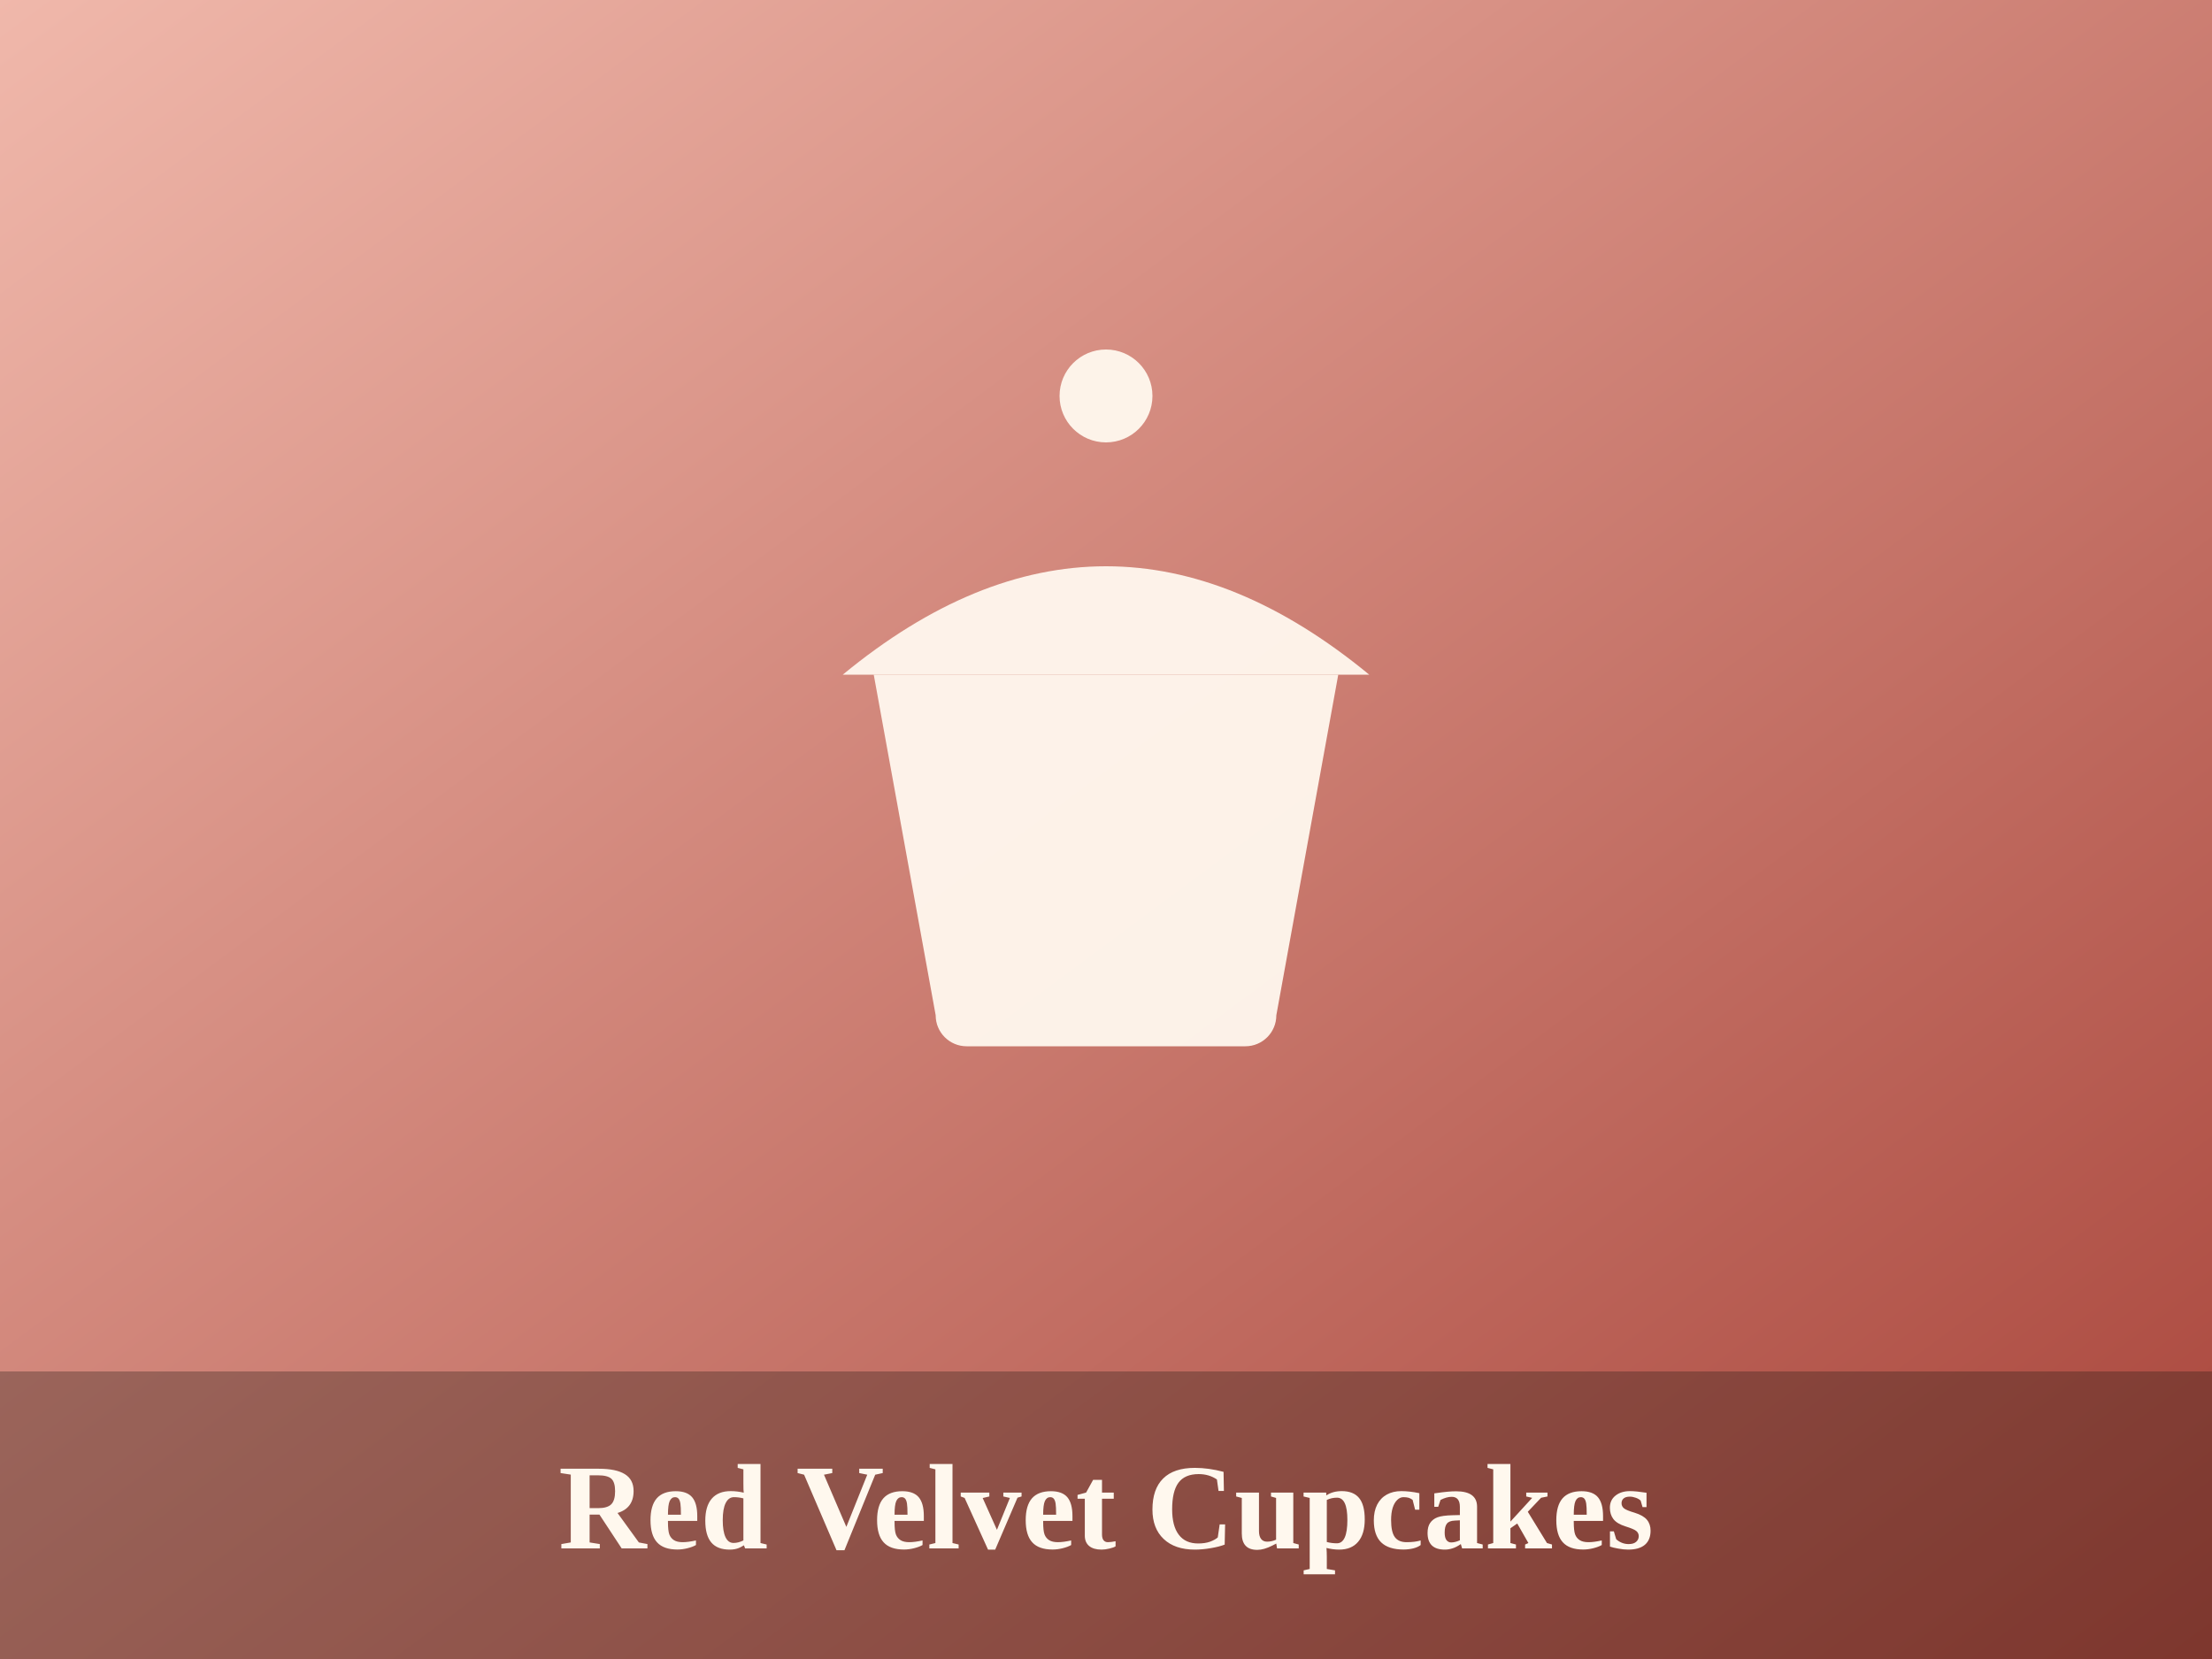
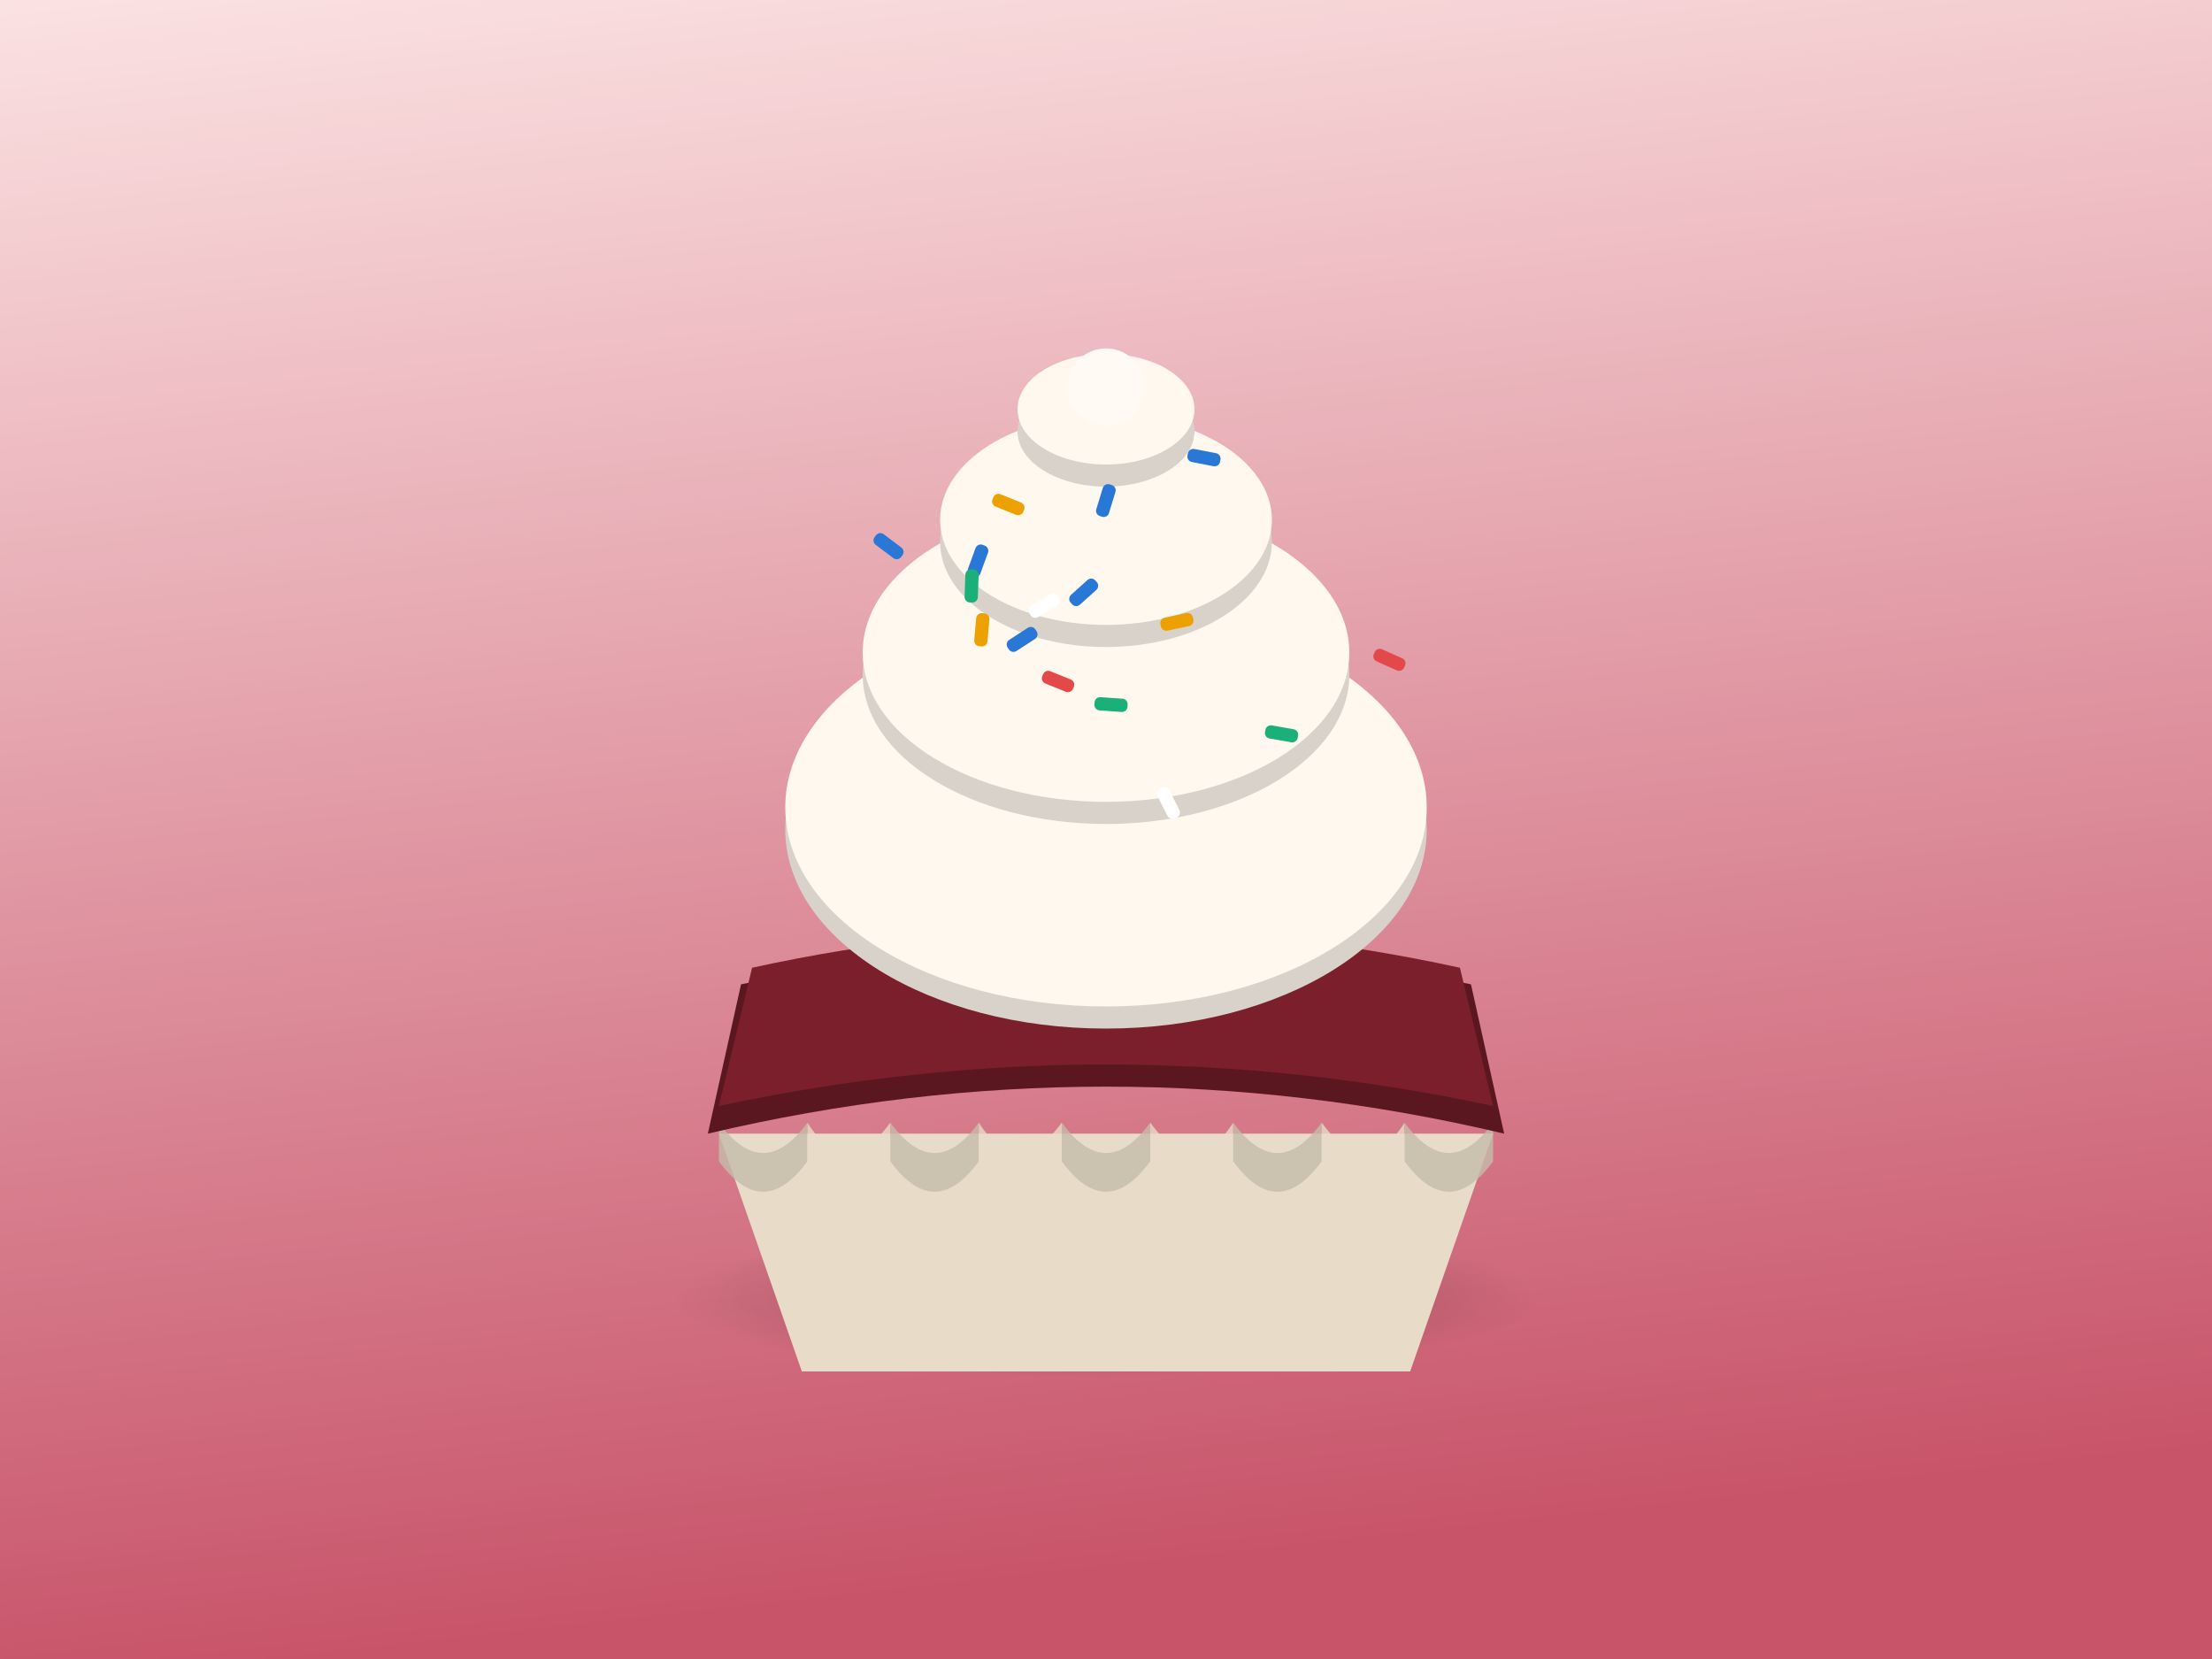
<svg xmlns="http://www.w3.org/2000/svg" viewBox="0 0 400 300" width="800" height="600">
  <defs>
-     <linearGradient id="bg" x1="0" y1="0" x2="1" y2="1">
-       <stop offset="0%" stop-color="#f0b8ab" />
-       <stop offset="100%" stop-color="#a8443a" />
+     <linearGradient id="bg" x1="0" y1="0" x2="0.15" y2="1">
+       <stop offset="0%" stop-color="#fbe2e2" />
+       <stop offset="100%" stop-color="#c8546a" />
    </linearGradient>
+     <radialGradient id="shadow" cx="50%" cy="50%" r="50%">
+       <stop offset="0%" stop-color="#000000" stop-opacity="0.28" />
+       <stop offset="100%" stop-color="#000000" stop-opacity="0" />
+     </radialGradient>
  </defs>
  <rect width="400" height="300" fill="url(#bg)" />
-   <g transform="translate(60,10) scale(2.8)">
-     <path d="M35 40 h30 l-4 22 a2 2 0 0 1 -2 2 h-18 a2 2 0 0 1 -2 -2 z" fill="#fff8ee" opacity="0.95" />
-     <path d="M33 40 q17 -14 34 0 z" fill="#fff8ee" opacity="0.95" />
-     <circle cx="50" cy="22" r="3" fill="#fff8ee" opacity="0.95" />
-   </g>
-   <rect x="0" y="248" width="400" height="52" fill="#241a12" opacity="0.32" />
-   <text x="200" y="280" text-anchor="middle" font-family="Georgia, 'Times New Roman', serif" font-size="22" fill="#fff8ee" font-weight="600">Red Velvet Cupcakes</text>
+   <ellipse cx="200" cy="235" rx="78" ry="14" fill="url(#shadow)" />
+   <path d="M130,205 L145,248 L255,248 L270,205 Z" fill="#e8dcc8" />
+   <path d="M130,203 Q138,214 146,203 L146,210 Q138,221 130,210 Z" fill="#c5bbaa" opacity="0.8" />
+   <path d="M146,203 Q153,214 161,203 L161,210 Q153,221 146,210 Z" fill="#e8dcc8" opacity="0.8" />
+   <path d="M161,203 Q169,214 177,203 L177,210 Q169,221 161,210 Z" fill="#c5bbaa" opacity="0.8" />
+   <path d="M177,203 Q184,214 192,203 L192,210 Q184,221 177,210 Z" fill="#e8dcc8" opacity="0.8" />
+   <path d="M192,203 Q200,214 208,203 L208,210 Q200,221 192,210 Z" fill="#c5bbaa" opacity="0.8" />
+   <path d="M208,203 Q216,214 223,203 L223,210 Q216,221 208,210 Z" fill="#e8dcc8" opacity="0.8" />
+   <path d="M223,203 Q231,214 239,203 L239,210 Q231,221 223,210 Z" fill="#c5bbaa" opacity="0.8" />
+   <path d="M239,203 Q247,214 254,203 L254,210 Q247,221 239,210 Z" fill="#e8dcc8" opacity="0.8" />
+   <path d="M254,203 Q262,214 270,203 L270,210 Q262,221 254,210 Z" fill="#c5bbaa" opacity="0.8" />
+   <path d="M128,205 Q200,188 272,205 L266,178 Q200,164 134,178 Z" fill="#5b1720" />
+   <path d="M130,200 Q200,185 270,200 L264,175 Q200,161 136,175 Z" fill="#7a1f2b" />
+   <ellipse cx="200" cy="150" rx="58" ry="36" fill="#d8d2ca" />
+   <ellipse cx="200" cy="146" rx="58" ry="36" fill="#fff8ee" />
+   <ellipse cx="200" cy="122" rx="44" ry="27" fill="#d8d2ca" />
+   <ellipse cx="200" cy="118" rx="44" ry="27" fill="#fff8ee" />
+   <ellipse cx="200" cy="98" rx="30" ry="19" fill="#d8d2ca" />
+   <ellipse cx="200" cy="94" rx="30" ry="19" fill="#fff8ee" />
+   <ellipse cx="200" cy="78" rx="16" ry="10" fill="#d8d2ca" />
+   <ellipse cx="200" cy="74" rx="16" ry="10" fill="#fff8ee" />
+   <circle cx="200" cy="70" r="7" fill="#fffaf3" />
+   <rect x="179" y="99" width="6" height="2.4" rx="1" fill="#2a78d6" transform="rotate(110 179 99)" />
+   <rect x="179" y="111" width="6" height="2.4" rx="1" fill="#eda100" transform="rotate(95 179 111)" />
+   <rect x="202" y="88" width="6" height="2.4" rx="1" fill="#2a78d6" transform="rotate(107 202 88)" />
+   <rect x="249" y="117" width="6" height="2.4" rx="1" fill="#e34948" transform="rotate(24 249 117)" />
+   <rect x="189" y="121" width="6" height="2.4" rx="1" fill="#e34948" transform="rotate(22 189 121)" />
+   <rect x="199" y="106" width="6" height="2.4" rx="1" fill="#2a78d6" transform="rotate(138 199 106)" />
+   <rect x="188" y="115" width="6" height="2.4" rx="1" fill="#2a78d6" transform="rotate(147 188 115)" />
+   <rect x="215" y="81" width="6" height="2.4" rx="1" fill="#2a78d6" transform="rotate(11 215 81)" />
+   <rect x="180" y="89" width="6" height="2.4" rx="1" fill="#eda100" transform="rotate(22 180 89)" />
+   <rect x="216" y="113" width="6" height="2.4" rx="1" fill="#eda100" transform="rotate(168 216 113)" />
+   <rect x="177" y="103" width="6" height="2.4" rx="1" fill="#1baf7a" transform="rotate(92 177 103)" />
+   <rect x="192" y="109" width="6" height="2.4" rx="1" fill="#ffffff" transform="rotate(149 192 109)" />
+   <rect x="229" y="131" width="6" height="2.4" rx="1" fill="#1baf7a" transform="rotate(10 229 131)" />
+   <rect x="211" y="142" width="6" height="2.4" rx="1" fill="#ffffff" transform="rotate(63 211 142)" />
+   <rect x="198" y="126" width="6" height="2.4" rx="1" fill="#1baf7a" transform="rotate(4 198 126)" />
+   <rect x="159" y="96" width="6" height="2.4" rx="1" fill="#2a78d6" transform="rotate(37 159 96)" />
</svg>
